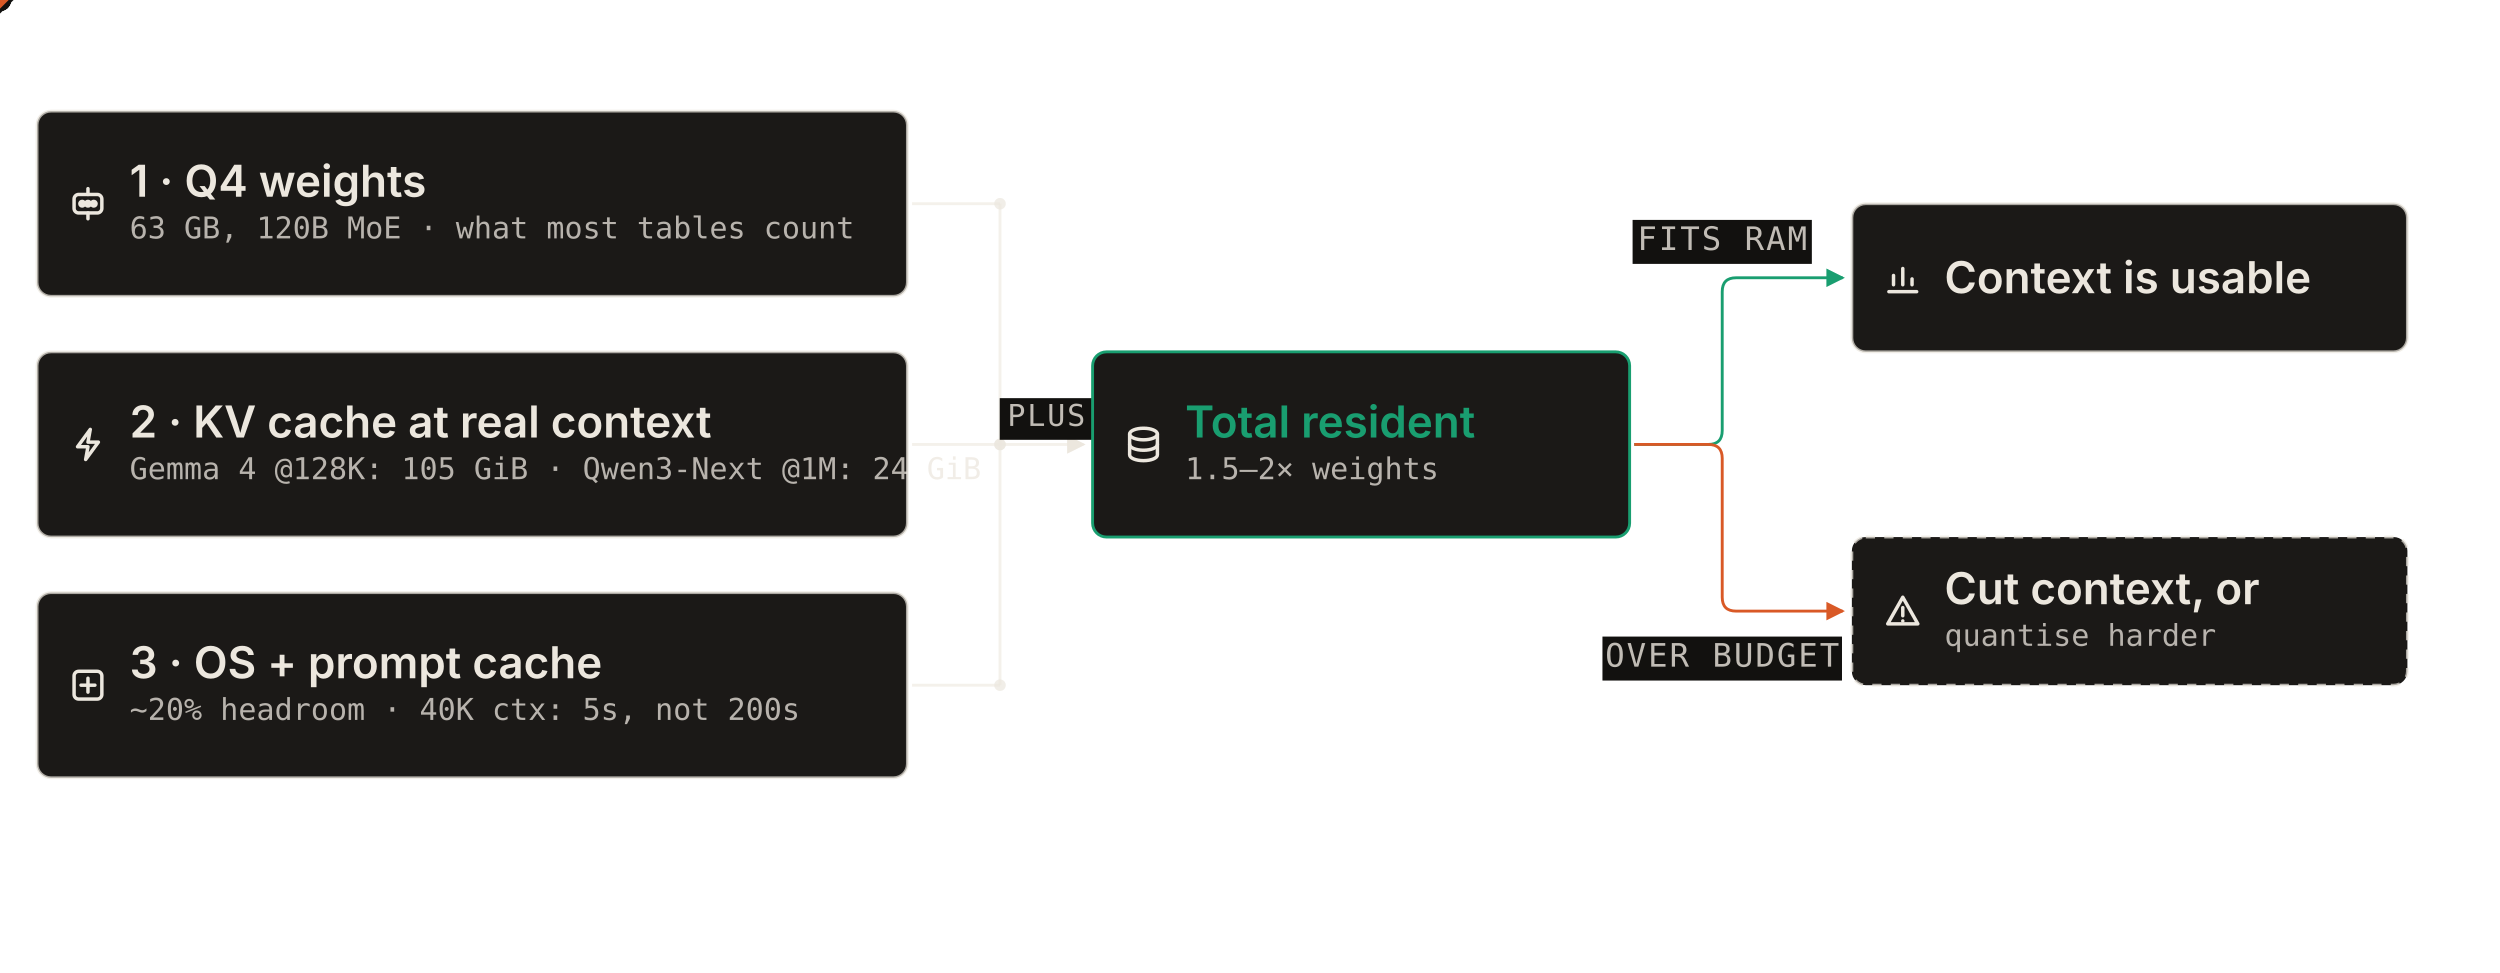
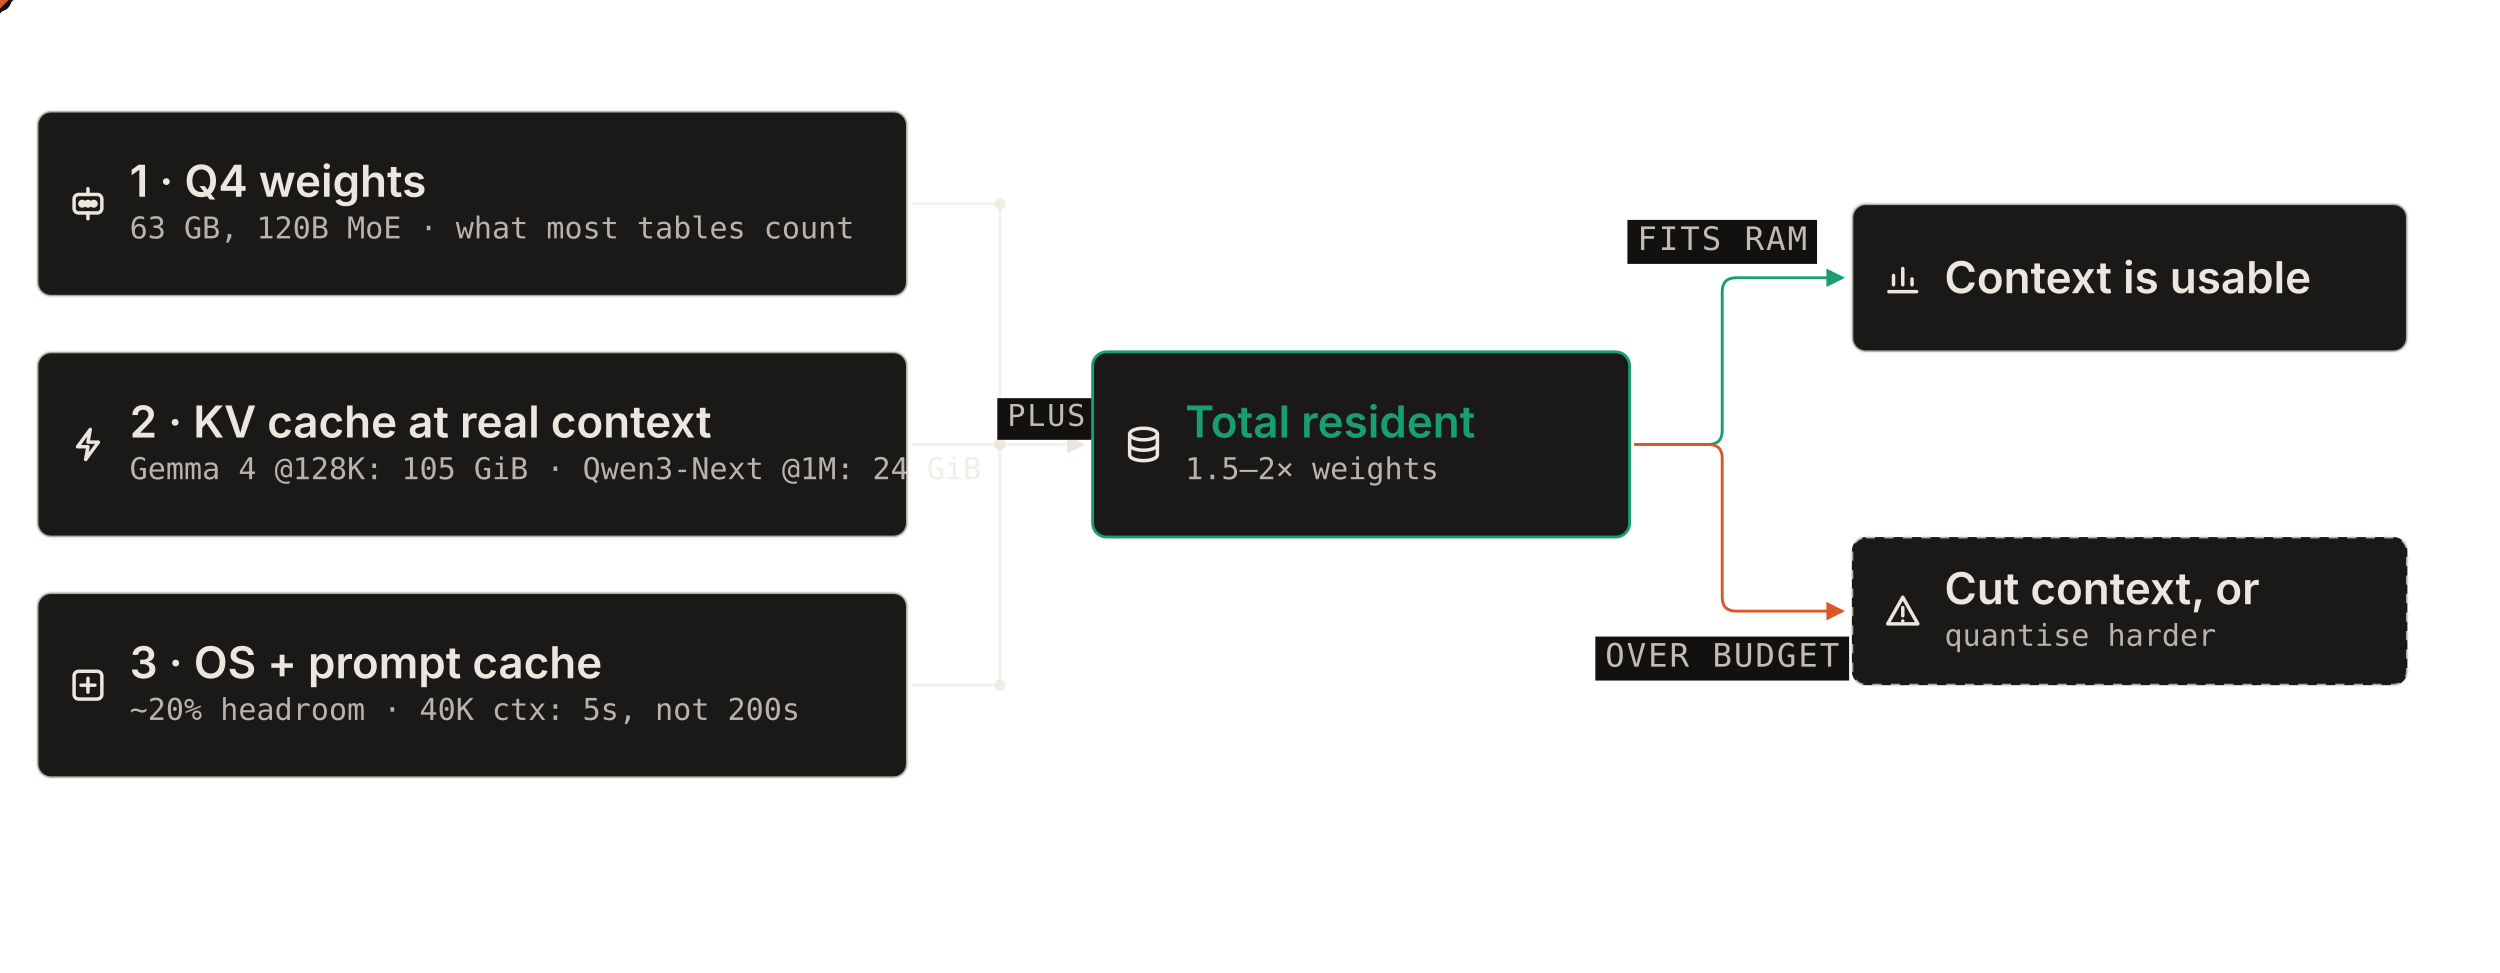
<svg xmlns="http://www.w3.org/2000/svg" viewBox="0 0 1080 420" width="1080" height="420" color="#ece7de" font-family="ui-sans-serif, system-ui, -apple-system, 'Segoe UI', Inter, Helvetica, Arial, sans-serif" role="img" aria-label="Three memory claims feed one total: Q4 weights at 63 GB for a 120B MoE, the KV cache at real context (Gemma 4 at 128K: 105 GiB; Qwen3-Next at 1M: 24 GiB), and about 20% headroom for the OS and prompt cache. The total resident is 1.5 to 2 times the weights. If it fits RAM the context is usable; over budget means cutting context or quantising harder.">
  <style>text{user-select:none}</style>
  <g transform="translate(0,0)">
    <defs>
      <marker id="ms-head" markerWidth="8" markerHeight="8" refX="7" refY="4" orient="auto-start-reverse" markerUnits="userSpaceOnUse">
        <path d="M0,0 L8,4 L0,8 z" fill="currentColor" />
      </marker>
      <marker id="ms-head-accent" markerWidth="8" markerHeight="8" refX="7" refY="4" orient="auto-start-reverse" markerUnits="userSpaceOnUse">
        <path d="M0,0 L8,4 L0,8 z" fill="#199e70" />
      </marker>
      <marker id="ms-head-request" markerWidth="8" markerHeight="8" refX="7" refY="4" orient="auto-start-reverse" markerUnits="userSpaceOnUse">
        <path d="M0,0 L8,4 L0,8 z" fill="#3987e5" />
      </marker>
      <marker id="ms-head-response" markerWidth="8" markerHeight="8" refX="7" refY="4" orient="auto-start-reverse" markerUnits="userSpaceOnUse">
        <path d="M0,0 L8,4 L0,8 z" fill="#199e70" />
      </marker>
      <marker id="ms-head-change" markerWidth="8" markerHeight="8" refX="7" refY="4" orient="auto-start-reverse" markerUnits="userSpaceOnUse">
        <path d="M0,0 L8,4 L0,8 z" fill="#d95926" />
      </marker>
    </defs>
    <g data-uipack="node">
      <rect x="16" y="48" width="376" height="80" rx="6" fill="#1b1917" stroke="currentColor" stroke-opacity="0.7" stroke-width="1.25" />
      <path class="uipack__touch-target" d="M 16 48 h 376 v 80 h -376 Z" fill="transparent" stroke="none" aria-hidden="true" />
      <g transform="translate(30, 80)" fill="none" stroke="currentColor" stroke-width="1.5" stroke-linecap="round" stroke-linejoin="round">
        <rect x="2" y="4" width="12" height="8" rx="2" />
        <circle cx="5.5" cy="8" r="1" fill="currentColor" />
        <circle cx="8" cy="8" r="1" fill="currentColor" />
        <circle cx="10.5" cy="8" r="1" fill="currentColor" />
        <path d="M8 1.5V4M8 12v2.5" />
      </g>
      <text x="56" y="85" text-anchor="start" font-size="19" font-weight="600" fill="currentColor">1 · Q4 weights</text>
      <text x="56" y="103" text-anchor="start" font-size="13" font-family="ui-monospace, SFMono-Regular, Menlo, Consolas, monospace" fill="currentColor" fill-opacity="0.75">63 GB, 120B MoE · what most tables count</text>
    </g>
    <g data-uipack="node">
      <rect x="16" y="152" width="376" height="80" rx="6" fill="#1b1917" stroke="currentColor" stroke-opacity="0.7" stroke-width="1.25" />
      <path class="uipack__touch-target" d="M 16 152 h 376 v 80 h -376 Z" fill="transparent" stroke="none" aria-hidden="true" />
      <g transform="translate(30, 184)" fill="none" stroke="currentColor" stroke-width="1.5" stroke-linecap="round" stroke-linejoin="round">
        <path d="M9 1.5 3.5 9H8l-1 5.5L12.5 7H8z" />
      </g>
      <text x="56" y="189" text-anchor="start" font-size="19" font-weight="600" fill="currentColor">2 · KV cache at real context</text>
      <text x="56" y="207" text-anchor="start" font-size="13" font-family="ui-monospace, SFMono-Regular, Menlo, Consolas, monospace" fill="currentColor" fill-opacity="0.75">Gemma 4 @128K: 105 GiB · Qwen3-Next @1M: 24 GiB</text>
    </g>
    <g data-uipack="node">
      <rect x="16" y="256" width="376" height="80" rx="6" fill="#1b1917" stroke="currentColor" stroke-opacity="0.7" stroke-width="1.25" />
      <path class="uipack__touch-target" d="M 16 256 h 376 v 80 h -376 Z" fill="transparent" stroke="none" aria-hidden="true" />
      <g transform="translate(30, 288)" fill="none" stroke="currentColor" stroke-width="1.5" stroke-linecap="round" stroke-linejoin="round">
        <rect x="2" y="2" width="12" height="12" rx="2" />
        <path d="M5 8h6M8 5v6" />
      </g>
      <text x="56" y="293" text-anchor="start" font-size="19" font-weight="600" fill="currentColor">3 · OS + prompt cache</text>
      <text x="56" y="311" text-anchor="start" font-size="13" font-family="ui-monospace, SFMono-Regular, Menlo, Consolas, monospace" fill="currentColor" fill-opacity="0.75">~20% headroom · 40K ctx: 5s, not 200s</text>
    </g>
    <g data-uipack="bus">
      <path data-uipack="connector" d="M432,88 L432,296" fill="none" stroke="currentColor" stroke-opacity="0.6" stroke-width="1.25" />
      <path data-uipack="connector" d="M432,88 L394,88" fill="none" stroke="currentColor" stroke-opacity="0.6" stroke-width="1.25" />
      <path data-uipack="connector" d="M432,192 L394,192" fill="none" stroke="currentColor" stroke-opacity="0.6" stroke-width="1.25" />
      <path data-uipack="connector" d="M432,296 L394,296" fill="none" stroke="currentColor" stroke-opacity="0.6" stroke-width="1.25" />
      <path data-uipack="connector" d="M432,192 L468,192" fill="none" stroke="currentColor" stroke-opacity="0.6" stroke-width="1.25" marker-end="url(#ms-head)" />
      <circle data-uipack="junction" cx="432" cy="88" r="2.5" fill="currentColor" fill-opacity="0.7" />
      <circle data-uipack="junction" cx="432" cy="192" r="2.5" fill="currentColor" fill-opacity="0.7" />
      <circle data-uipack="junction" cx="432" cy="296" r="2.5" fill="currentColor" fill-opacity="0.7" />
      <circle data-uipack="junction" cx="432" cy="192" r="2.5" fill="currentColor" fill-opacity="0.7" />
    </g>
    <g data-uipack="packet">
-       <circle cx="0" cy="0" r="4" fill="currentColor" stroke="#12110f" stroke-width="1.5" />
+       <g>
+         <circle cx="0" cy="0" r="4" fill="currentColor" stroke="#12110f" stroke-width="1.5" />
+         <animateTransform attributeName="transform" type="scale" dur="1.6s" begin="0s" repeatCount="indefinite" calcMode="spline" values="0;1.2;1;1;0" keyTimes="0;0.105;0.175;0.8;1" keySplines="0.2 0.9 0.3 1;0.4 0 0.6 1;0 0 1 1;0.6 0 0.9 0.4" />
+       </g>
      <animateMotion dur="1.6s" begin="0s" repeatCount="indefinite" path="M398,88 L420,88" calcMode="linear" />
    </g>
    <g data-uipack="packet">
-       <circle cx="0" cy="0" r="4" fill="currentColor" stroke="#12110f" stroke-width="1.5" />
+       <g>
+         <circle cx="0" cy="0" r="4" fill="currentColor" stroke="#12110f" stroke-width="1.5" />
+         <animateTransform attributeName="transform" type="scale" dur="1.6s" begin="-0.5s" repeatCount="indefinite" calcMode="spline" values="0;1.2;1;1;0" keyTimes="0;0.105;0.175;0.8;1" keySplines="0.2 0.9 0.3 1;0.4 0 0.6 1;0 0 1 1;0.6 0 0.9 0.4" />
+       </g>
      <animateMotion dur="1.6s" begin="-0.5s" repeatCount="indefinite" path="M398,192 L420,192" calcMode="linear" />
    </g>
    <g data-uipack="packet">
-       <circle cx="0" cy="0" r="4" fill="currentColor" stroke="#12110f" stroke-width="1.5" />
+       <g>
+         <circle cx="0" cy="0" r="4" fill="currentColor" stroke="#12110f" stroke-width="1.5" />
+         <animateTransform attributeName="transform" type="scale" dur="1.6s" begin="-1s" repeatCount="indefinite" calcMode="spline" values="0;1.2;1;1;0" keyTimes="0;0.105;0.175;0.8;1" keySplines="0.2 0.9 0.3 1;0.4 0 0.6 1;0 0 1 1;0.6 0 0.9 0.4" />
+       </g>
      <animateMotion dur="1.6s" begin="-1s" repeatCount="indefinite" path="M398,296 L420,296" calcMode="linear" />
    </g>
    <g data-uipack="label">
-       <rect x="431.88" y="172" width="40.24" height="18" fill="#12110f" />
+       <rect x="430.84" y="172" width="42.32" height="18" fill="#12110f" />
      <text x="452" y="184" text-anchor="middle" font-size="13" font-family="ui-monospace, SFMono-Regular, Menlo, Consolas, monospace" letter-spacing=".06em" fill="currentColor" fill-opacity="0.8">PLUS</text>
    </g>
    <g data-uipack="packet">
-       <circle cx="0" cy="0" r="4" fill="currentColor" stroke="#12110f" stroke-width="1.5" />
+       <g>
+         <circle cx="0" cy="0" r="4" fill="currentColor" stroke="#12110f" stroke-width="1.5" />
+         <animateTransform attributeName="transform" type="scale" dur="1.6s" begin="-0.9s" repeatCount="indefinite" calcMode="spline" values="0;1.2;1;1;0" keyTimes="0;0.105;0.175;0.8;1" keySplines="0.2 0.9 0.3 1;0.4 0 0.6 1;0 0 1 1;0.6 0 0.9 0.4" />
+       </g>
      <animateMotion dur="1.6s" begin="-0.9s" repeatCount="indefinite" path="M438,192 L460,192" calcMode="linear" />
    </g>
    <g data-uipack="node">
      <rect x="472" y="152" width="232" height="80" rx="6" fill="#1b1917" stroke="#199e70" stroke-opacity="1" stroke-width="1.25" />
      <path class="uipack__touch-target" d="M 472 152 h 232 v 80 h -232 Z" fill="transparent" stroke="none" aria-hidden="true" />
      <g transform="translate(486, 184)" fill="none" stroke="currentColor" stroke-width="1.5" stroke-linecap="round" stroke-linejoin="round">
        <ellipse cx="8" cy="3.5" rx="6" ry="2.5" />
        <path d="M2 3.5v9c0 1.4 2.7 2.5 6 2.5s6-1.1 6-2.5v-9" />
        <path d="M2 8c0 1.4 2.7 2.5 6 2.5s6-1.1 6-2.5" />
      </g>
      <text x="512" y="189" text-anchor="start" font-size="19" font-weight="600" fill="#199e70">Total resident</text>
      <text x="512" y="207" text-anchor="start" font-size="13" font-family="ui-monospace, SFMono-Regular, Menlo, Consolas, monospace" fill="currentColor" fill-opacity="0.75">1.5–2× weights</text>
    </g>
    <path data-uipack="connector" data-kind="response" d="M706,192 L738,192 Q744,192 744,186 L744,126 Q744,120 750,120 L796,120" fill="none" stroke="#199e70" stroke-opacity="1" stroke-width="1.25" marker-end="url(#ms-head-response)" />
    <g data-uipack="label">
-       <rect x="705.28" y="95" width="77.44" height="19" fill="#12110f" />
+       <rect x="703.04" y="95" width="81.92" height="19" fill="#12110f" />
      <text x="744" y="108" text-anchor="middle" font-size="14" font-family="ui-monospace, SFMono-Regular, Menlo, Consolas, monospace" letter-spacing=".06em" fill="currentColor" fill-opacity="0.8">FITS RAM</text>
    </g>
    <g data-uipack="packet" data-kind="response">
-       <circle cx="0" cy="0" r="4" fill="#199e70" stroke="#12110f" stroke-width="1.5" />
+       <g>
+         <circle cx="0" cy="0" r="4" fill="#199e70" stroke="#12110f" stroke-width="1.5" />
+         <animateTransform attributeName="transform" type="scale" dur="1.8s" begin="0s" repeatCount="indefinite" calcMode="spline" values="0;1.2;1;1;0" keyTimes="0;0.093;0.156;0.822;1" keySplines="0.2 0.9 0.3 1;0.4 0 0.6 1;0 0 1 1;0.6 0 0.9 0.4" />
+       </g>
      <animateMotion dur="1.8s" begin="0s" repeatCount="indefinite" path="M710,192 L738,192 Q744,192 744,186 L744,126 Q744,120 750,120 L788,120" calcMode="linear" />
    </g>
    <g data-uipack="node">
      <rect x="800" y="88" width="240" height="64" rx="6" fill="#1b1917" stroke="currentColor" stroke-opacity="0.7" stroke-width="1.25" />
      <path class="uipack__touch-target" d="M 800 88 h 240 v 64 h -240 Z" fill="transparent" stroke="none" aria-hidden="true" />
      <g transform="translate(814, 112)" fill="none" stroke="currentColor" stroke-width="1.5" stroke-linecap="round" stroke-linejoin="round">
        <path d="M2 14h12M4 11V7M8 11V4M12 11V8.5" />
      </g>
      <text x="840" y="126.65" text-anchor="start" font-size="19" font-weight="600" fill="currentColor">Context is usable</text>
    </g>
    <path data-uipack="connector" data-kind="change" d="M706,192 L738,192 Q744,192 744,198 L744,258 Q744,264 750,264 L796,264" fill="none" stroke="#d95926" stroke-opacity="1" stroke-width="1.25" marker-end="url(#ms-head-change)" />
    <g data-uipack="label">
-       <rect x="692.26" y="275" width="103.48" height="19" fill="#12110f" />
+       <rect x="689.18" y="275" width="109.64" height="19" fill="#12110f" />
      <text x="744" y="288" text-anchor="middle" font-size="14" font-family="ui-monospace, SFMono-Regular, Menlo, Consolas, monospace" letter-spacing=".06em" fill="currentColor" fill-opacity="0.8">OVER BUDGET</text>
    </g>
    <g data-uipack="packet" data-kind="change">
-       <path d="M0,-4.8 L4.8,0 L0,4.8 L-4.8,0 Z" fill="#d95926" stroke="#12110f" stroke-width="1.5" />
+       <g>
+         <path d="M0,-4.8 L4.8,0 L0,4.8 L-4.8,0 Z" fill="#d95926" stroke="#12110f" stroke-width="1.5" />
+         <animateTransform attributeName="transform" type="scale" dur="1.8s" begin="-0.9s" repeatCount="indefinite" calcMode="spline" values="0;1.2;1;1;0" keyTimes="0;0.093;0.156;0.822;1" keySplines="0.2 0.9 0.3 1;0.4 0 0.6 1;0 0 1 1;0.6 0 0.9 0.4" />
+       </g>
      <animateMotion dur="1.8s" begin="-0.9s" repeatCount="indefinite" path="M710,192 L738,192 Q744,192 744,198 L744,258 Q744,264 750,264 L788,264" calcMode="linear" />
    </g>
    <g data-uipack="node">
      <rect x="800" y="232" width="240" height="64" rx="6" fill="#1b1917" stroke="currentColor" stroke-opacity="0.7" stroke-width="1.25" stroke-dasharray="4 4" />
      <path class="uipack__touch-target" d="M 800 232 h 240 v 64 h -240 Z" fill="transparent" stroke="none" aria-hidden="true" />
      <g transform="translate(814, 256)" fill="none" stroke="currentColor" stroke-width="1.5" stroke-linecap="round" stroke-linejoin="round">
        <path d="M8 2 14.5 13.5h-13z" />
        <path d="M8 6.5v3.5M8 12.25h.01" />
      </g>
      <text x="840" y="261" text-anchor="start" font-size="19" font-weight="600" fill="currentColor">Cut context, or</text>
      <text x="840" y="279" text-anchor="start" font-size="13" font-family="ui-monospace, SFMono-Regular, Menlo, Consolas, monospace" fill="currentColor" fill-opacity="0.75">quantise harder</text>
    </g>
  </g>
</svg>
